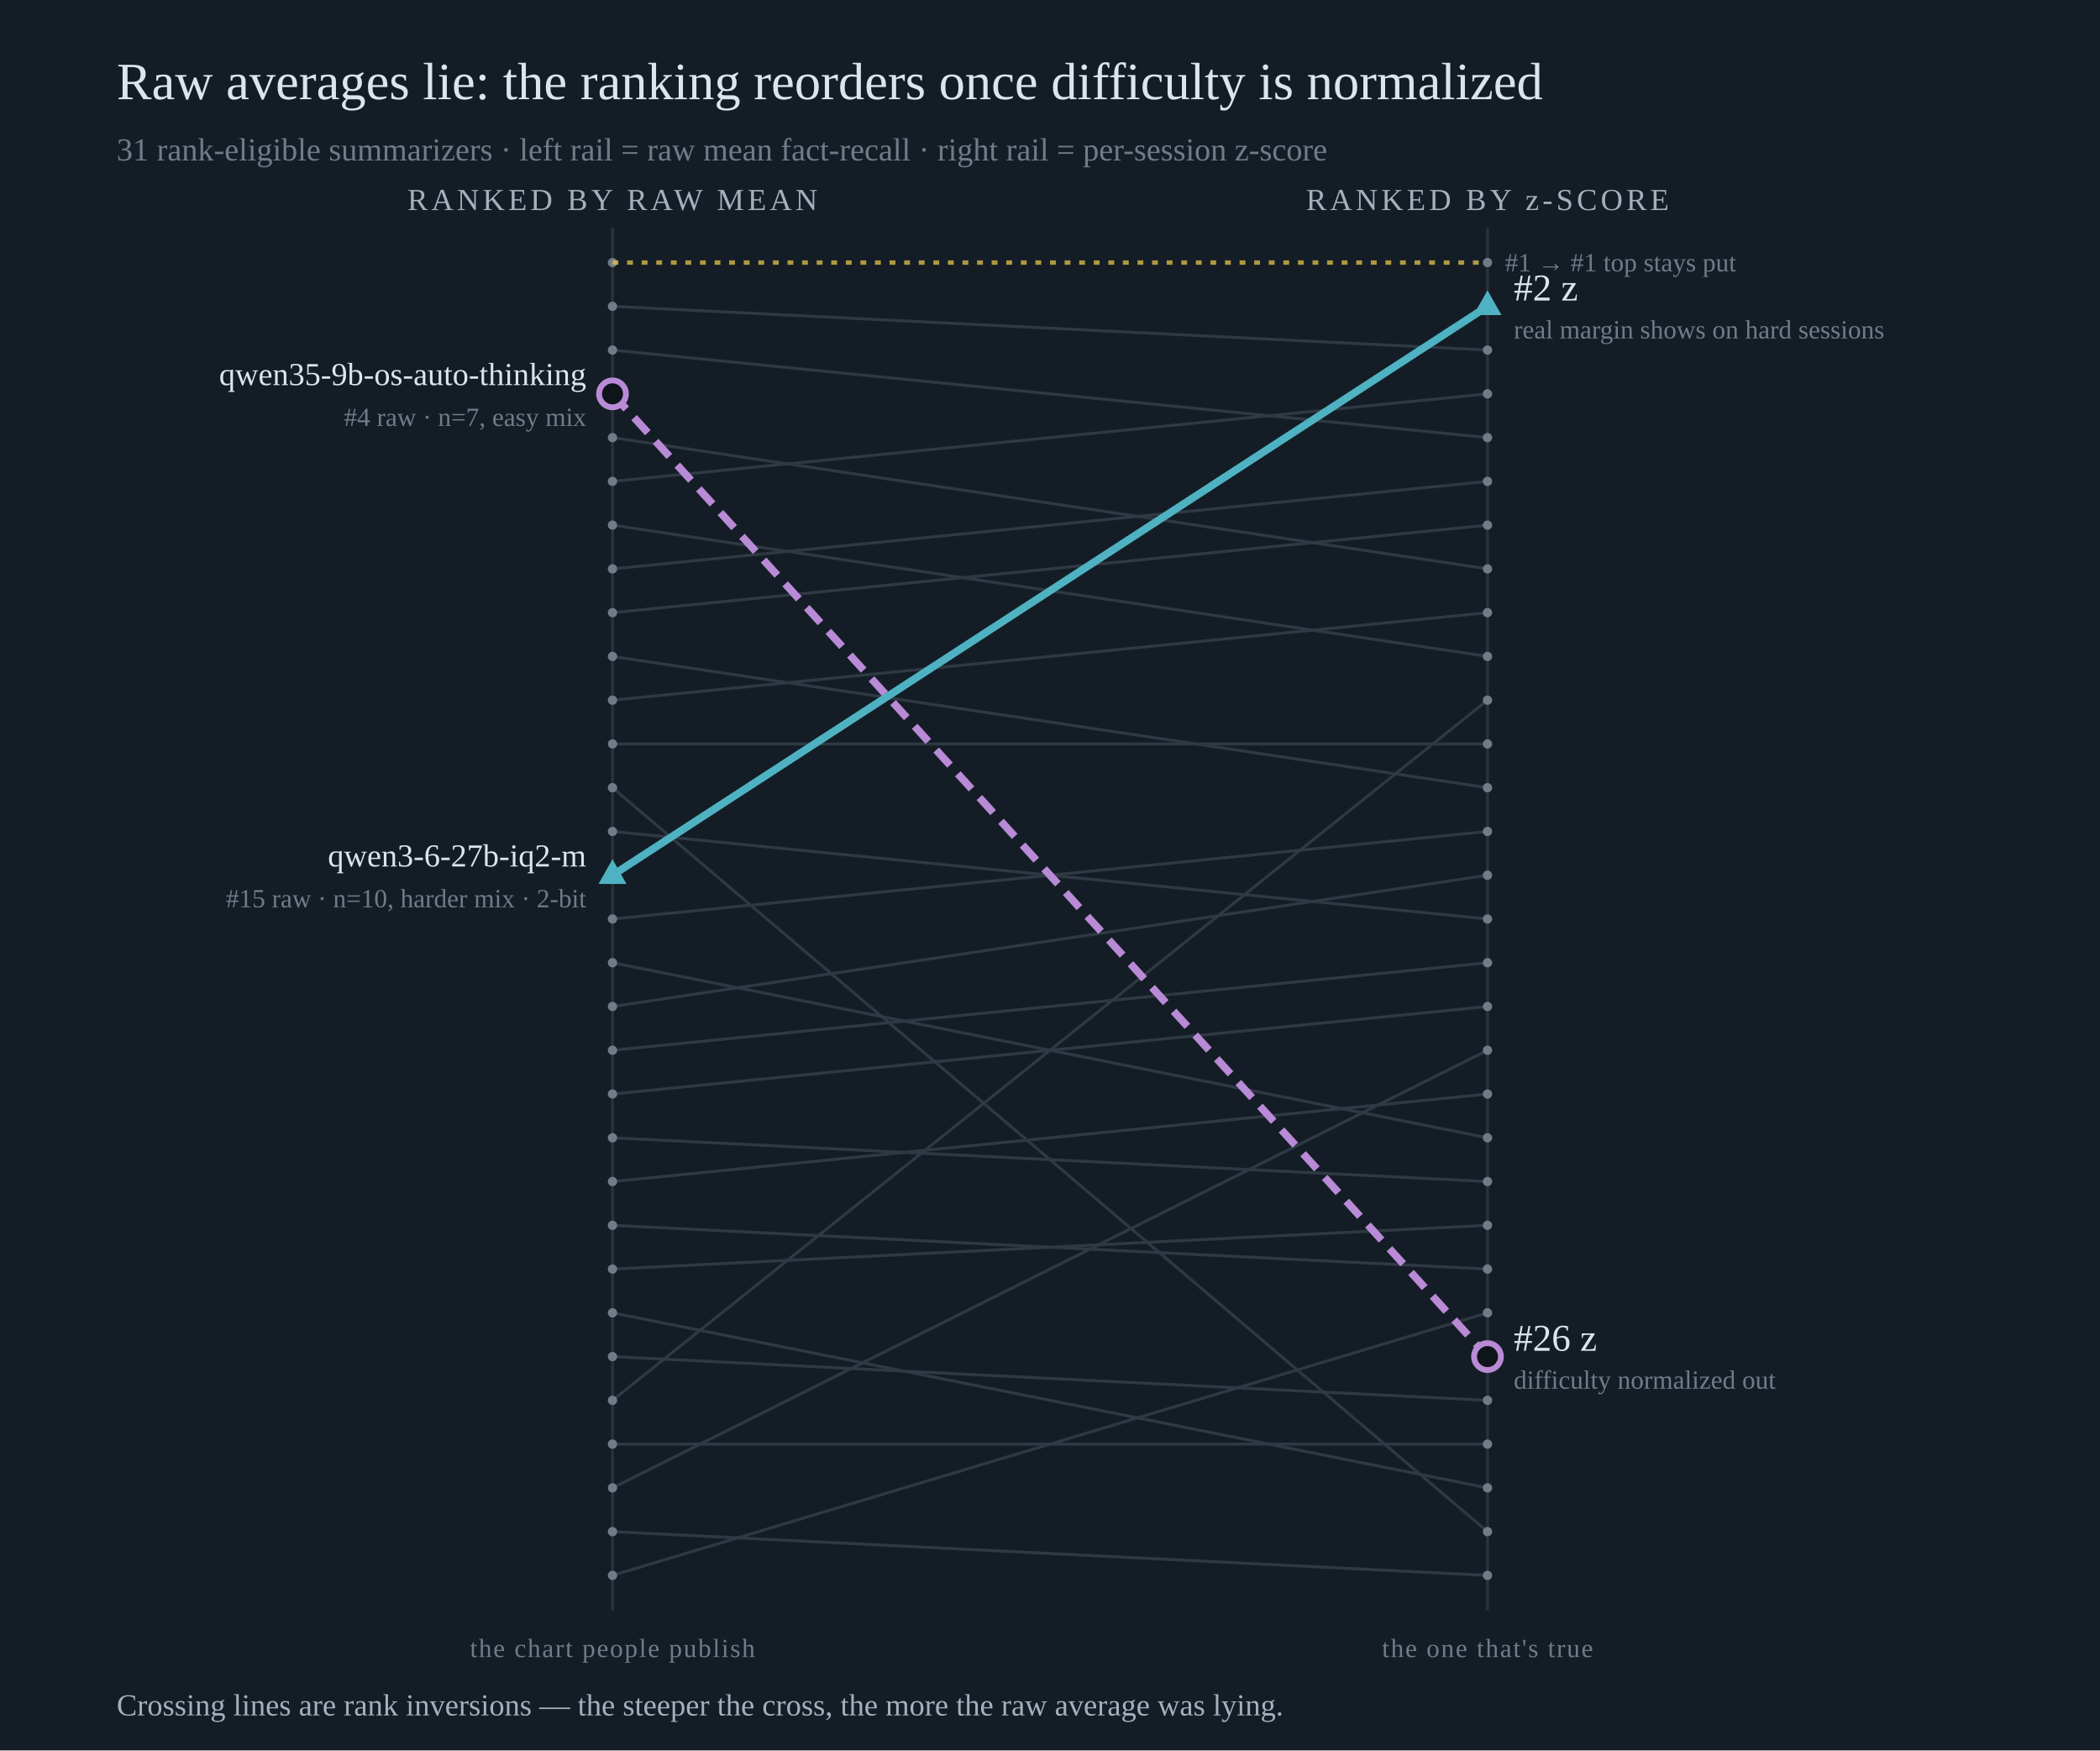
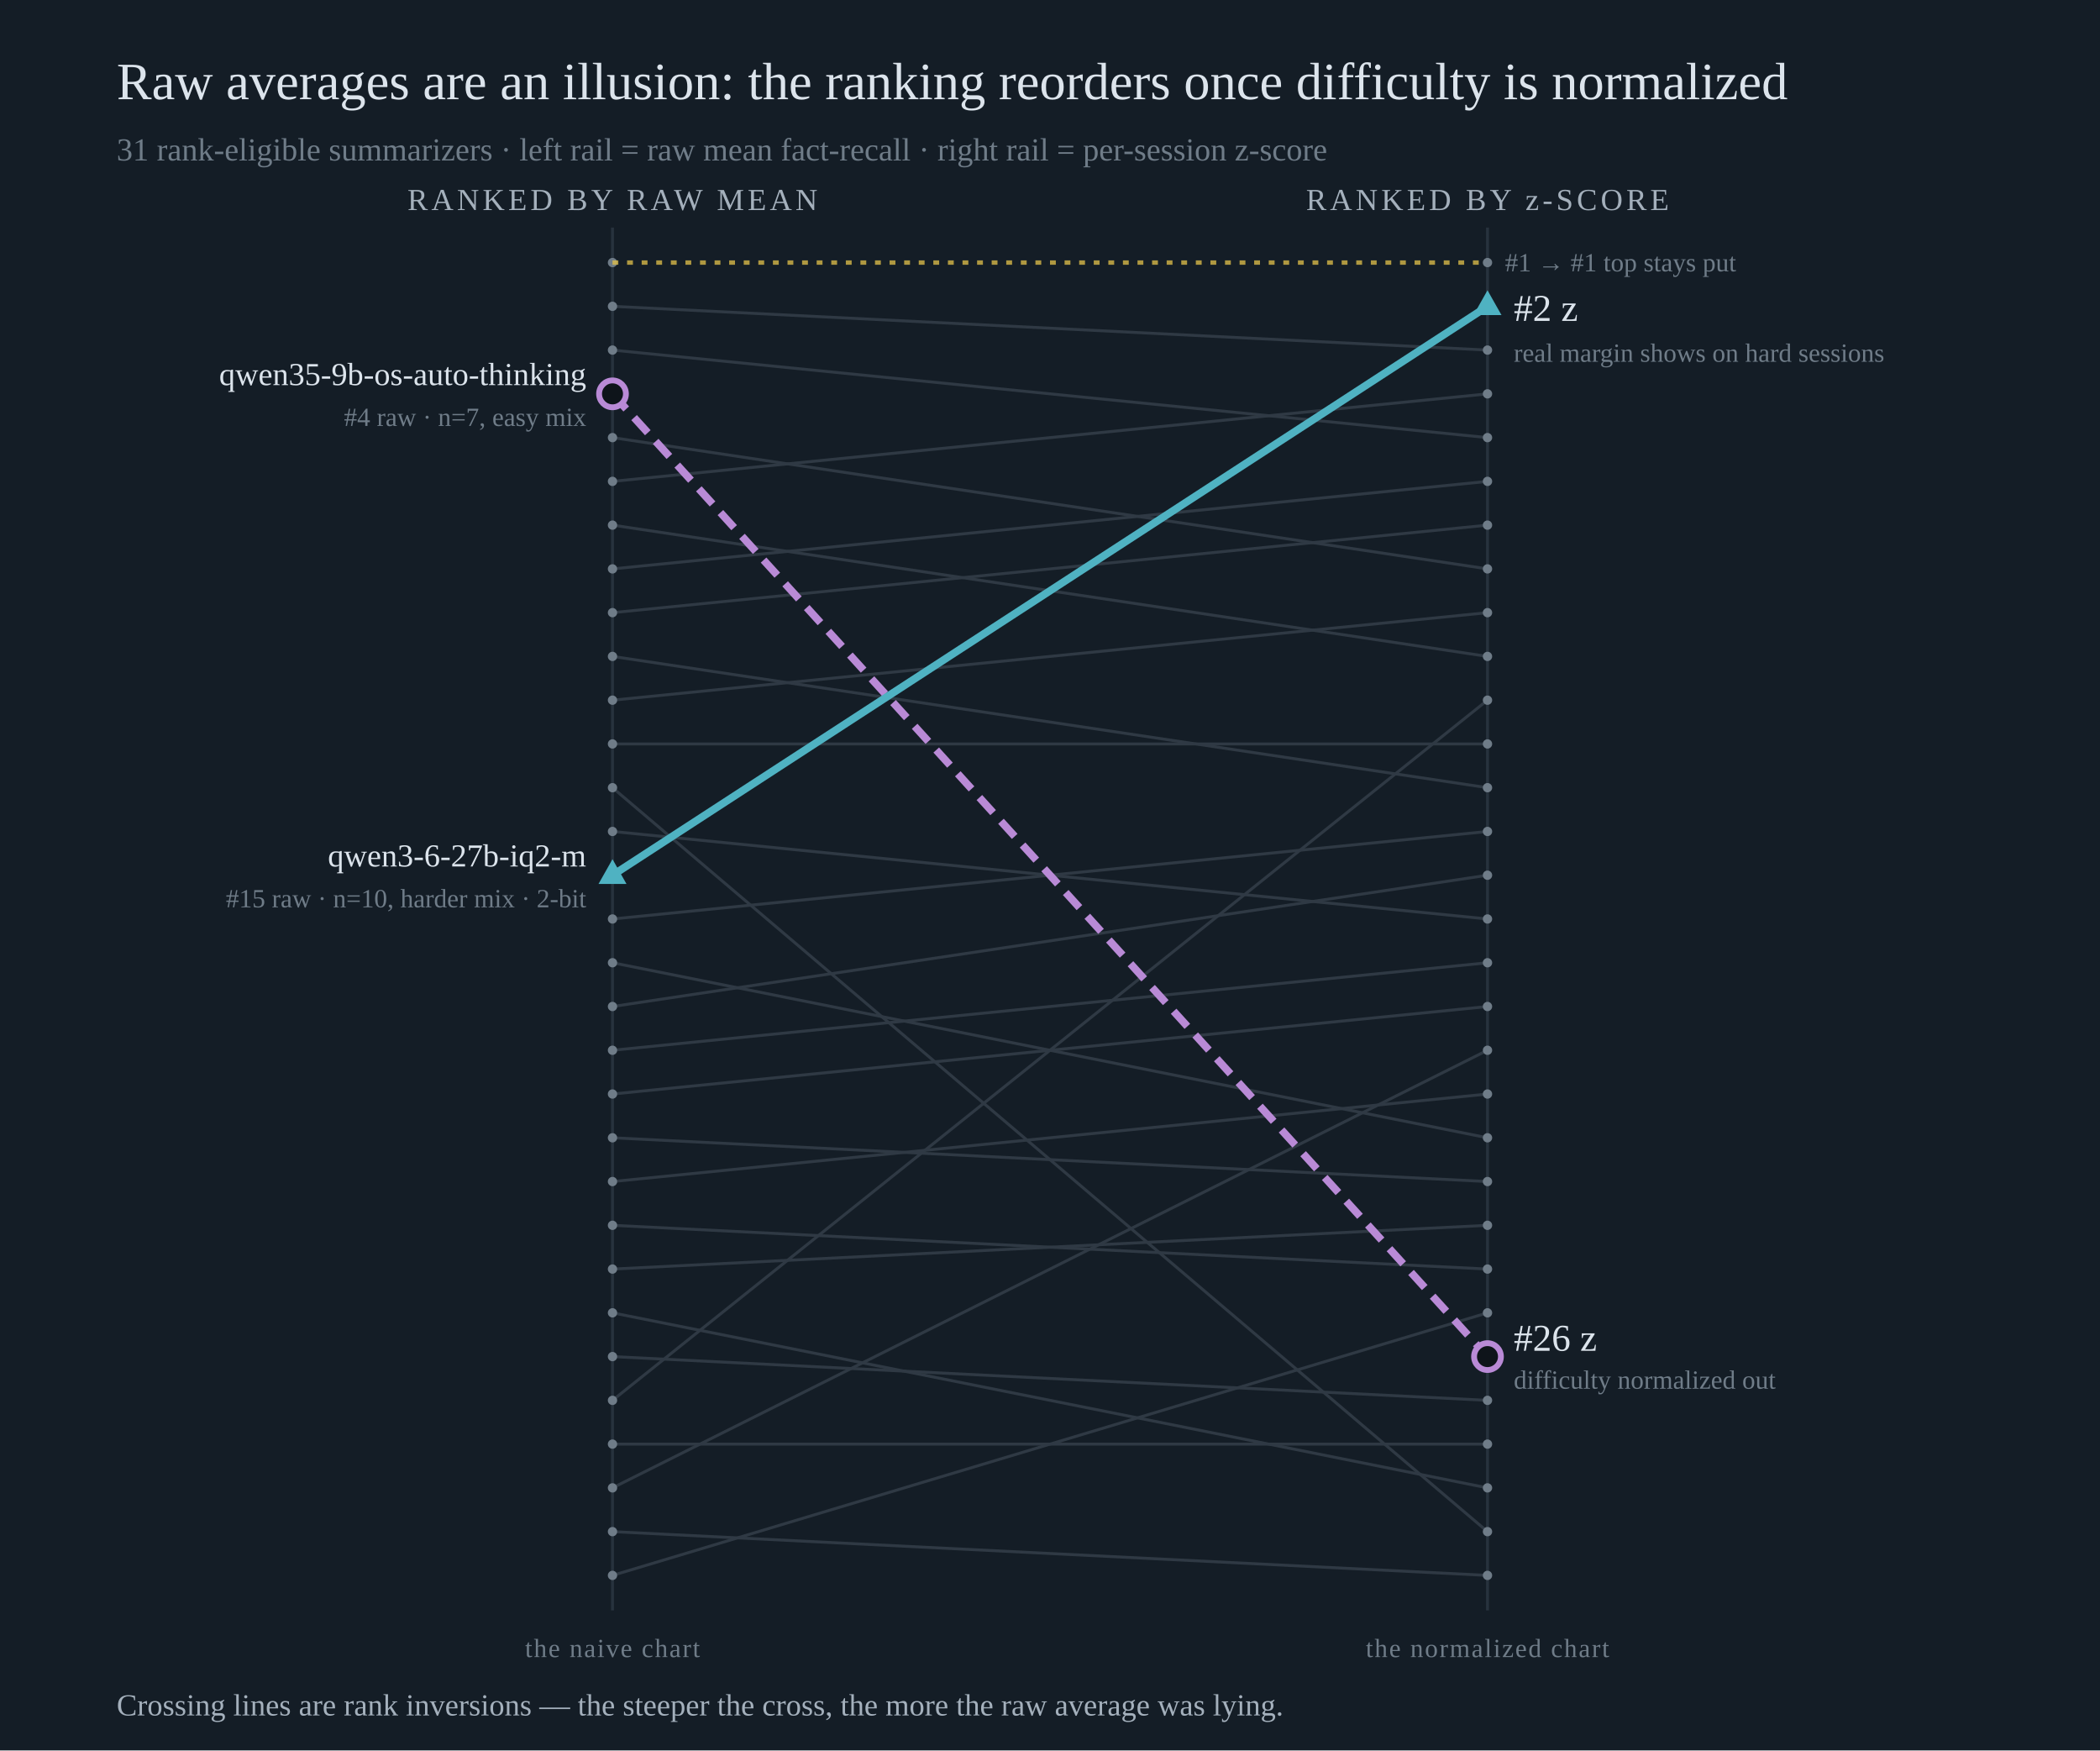
<svg xmlns="http://www.w3.org/2000/svg" viewBox="0 0 720 600" font-family="var(--font-mono,'JetBrains Mono',ui-monospace,Menlo,monospace)">
  <style>
    .ttl  { font-family: var(--font-serif,'Newsreader',Georgia,serif); }
    text  { fill: var(--ink,#DCE4EC); }
    .mut  { fill: var(--muted,#6F7C88); }
    .ink2 { fill: var(--ink2,#A4B0BC); }
  </style>
  <rect x="0" y="0" width="720" height="600" fill="var(--bg2,#141D26)" />
-   <text class="ttl" x="40" y="34" font-size="18">Raw averages lie: the ranking reorders once difficulty is normalized</text>
+   <text class="ttl" x="40" y="34" font-size="18">Raw averages are an illusion: the ranking reorders once difficulty is normalized</text>
  <text class="mut" x="40" y="55" font-size="11">31 rank-eligible summarizers · left rail = raw mean fact-recall · right rail = per-session z-score</text>
  <line x1="210" y1="78" x2="210" y2="552" stroke="var(--rule2,#27323D)" stroke-width="1" />
  <line x1="510" y1="78" x2="510" y2="552" stroke="var(--rule2,#27323D)" stroke-width="1" />
  <text x="210" y="72" text-anchor="middle" class="ink2" font-size="10.5" letter-spacing="1.2">RANKED BY RAW MEAN</text>
  <text x="510" y="72" text-anchor="middle" class="ink2" font-size="10.5" letter-spacing="1.2">RANKED BY z-SCORE</text>
-   <text x="210" y="568" text-anchor="middle" class="mut" font-size="9" letter-spacing="0.5">the chart people publish</text>
-   <text x="510" y="568" text-anchor="middle" class="mut" font-size="9" letter-spacing="0.5">the one that's true</text>
+   <text x="210" y="568" text-anchor="middle" class="mut" font-size="9" letter-spacing="0.5">the naive chart</text>
+   <text x="510" y="568" text-anchor="middle" class="mut" font-size="9" letter-spacing="0.5">the normalized chart</text>
  <g stroke="var(--muted,#6F7C88)" stroke-width="1" opacity="0.30" fill="none">
    <line x1="210" y1="105" x2="510" y2="120" />
    <line x1="210" y1="120" x2="510" y2="150" />
    <line x1="210" y1="150" x2="510" y2="195" />
    <line x1="210" y1="165" x2="510" y2="135" />
    <line x1="210" y1="180" x2="510" y2="225" />
    <line x1="210" y1="195" x2="510" y2="165" />
    <line x1="210" y1="210" x2="510" y2="180" />
    <line x1="210" y1="225" x2="510" y2="270" />
    <line x1="210" y1="240" x2="510" y2="210" />
    <line x1="210" y1="255" x2="510" y2="255" />
    <line x1="210" y1="270" x2="510" y2="525" />
    <line x1="210" y1="285" x2="510" y2="315" />
    <line x1="210" y1="315" x2="510" y2="285" />
    <line x1="210" y1="330" x2="510" y2="390" />
    <line x1="210" y1="345" x2="510" y2="300" />
    <line x1="210" y1="360" x2="510" y2="330" />
    <line x1="210" y1="375" x2="510" y2="345" />
    <line x1="210" y1="390" x2="510" y2="405" />
    <line x1="210" y1="405" x2="510" y2="375" />
    <line x1="210" y1="420" x2="510" y2="435" />
    <line x1="210" y1="435" x2="510" y2="420" />
    <line x1="210" y1="450" x2="510" y2="510" />
    <line x1="210" y1="465" x2="510" y2="480" />
    <line x1="210" y1="480" x2="510" y2="240" />
    <line x1="210" y1="495" x2="510" y2="495" />
    <line x1="210" y1="510" x2="510" y2="360" />
    <line x1="210" y1="525" x2="510" y2="540" />
    <line x1="210" y1="540" x2="510" y2="450" />
  </g>
  <g fill="var(--muted,#6F7C88)">
    <circle cx="210" cy="90" r="1.6" />
    <circle cx="210" cy="105" r="1.6" />
    <circle cx="210" cy="120" r="1.6" />
    <circle cx="210" cy="135" r="1.6" />
    <circle cx="210" cy="150" r="1.6" />
    <circle cx="210" cy="165" r="1.6" />
    <circle cx="210" cy="180" r="1.6" />
    <circle cx="210" cy="195" r="1.6" />
    <circle cx="210" cy="210" r="1.6" />
    <circle cx="210" cy="225" r="1.6" />
    <circle cx="210" cy="240" r="1.6" />
    <circle cx="210" cy="255" r="1.6" />
    <circle cx="210" cy="270" r="1.6" />
    <circle cx="210" cy="285" r="1.6" />
    <circle cx="210" cy="300" r="1.6" />
    <circle cx="210" cy="315" r="1.6" />
    <circle cx="210" cy="330" r="1.6" />
    <circle cx="210" cy="345" r="1.6" />
    <circle cx="210" cy="360" r="1.6" />
    <circle cx="210" cy="375" r="1.6" />
    <circle cx="210" cy="390" r="1.6" />
    <circle cx="210" cy="405" r="1.6" />
    <circle cx="210" cy="420" r="1.6" />
    <circle cx="210" cy="435" r="1.6" />
    <circle cx="210" cy="450" r="1.6" />
    <circle cx="210" cy="465" r="1.6" />
    <circle cx="210" cy="480" r="1.6" />
    <circle cx="210" cy="495" r="1.6" />
    <circle cx="210" cy="510" r="1.6" />
    <circle cx="210" cy="525" r="1.6" />
    <circle cx="210" cy="540" r="1.6" />
    <circle cx="510" cy="90" r="1.6" />
    <circle cx="510" cy="105" r="1.6" />
    <circle cx="510" cy="120" r="1.6" />
    <circle cx="510" cy="135" r="1.6" />
    <circle cx="510" cy="150" r="1.6" />
    <circle cx="510" cy="165" r="1.6" />
    <circle cx="510" cy="180" r="1.6" />
    <circle cx="510" cy="195" r="1.6" />
    <circle cx="510" cy="210" r="1.6" />
    <circle cx="510" cy="225" r="1.6" />
    <circle cx="510" cy="240" r="1.6" />
    <circle cx="510" cy="255" r="1.6" />
    <circle cx="510" cy="270" r="1.6" />
    <circle cx="510" cy="285" r="1.6" />
    <circle cx="510" cy="300" r="1.6" />
    <circle cx="510" cy="315" r="1.6" />
    <circle cx="510" cy="330" r="1.6" />
    <circle cx="510" cy="345" r="1.6" />
    <circle cx="510" cy="360" r="1.6" />
    <circle cx="510" cy="375" r="1.6" />
    <circle cx="510" cy="390" r="1.6" />
    <circle cx="510" cy="405" r="1.6" />
    <circle cx="510" cy="420" r="1.6" />
    <circle cx="510" cy="435" r="1.6" />
    <circle cx="510" cy="450" r="1.6" />
    <circle cx="510" cy="465" r="1.6" />
    <circle cx="510" cy="480" r="1.6" />
    <circle cx="510" cy="495" r="1.6" />
    <circle cx="510" cy="510" r="1.6" />
    <circle cx="510" cy="525" r="1.6" />
    <circle cx="510" cy="540" r="1.6" />
  </g>
  <line x1="210" y1="90" x2="510" y2="90" stroke="var(--cause,#E3C24A)" stroke-width="1.5" opacity="0.75" stroke-dasharray="2 3" />
  <text x="516" y="93" class="mut" font-size="9">#1 → #1  top stays put</text>
  <line x1="210" y1="135" x2="510" y2="465" stroke="var(--neg,#B98AD6)" stroke-width="2.6" stroke-dasharray="7 4" />
  <circle cx="210" cy="135" r="4.6" fill="var(--bg,#0E141A)" stroke="var(--neg,#B98AD6)" stroke-width="2" />
  <circle cx="510" cy="465" r="4.6" fill="var(--bg,#0E141A)" stroke="var(--neg,#B98AD6)" stroke-width="2" />
  <text x="201" y="132" text-anchor="end" font-size="11" fill="var(--neg,#B98AD6)">qwen35-9b-os-auto-thinking</text>
  <text x="201" y="146" text-anchor="end" class="mut" font-size="9">#4 raw · n=7, easy mix</text>
  <text x="519" y="463" font-size="13" fill="var(--neg,#B98AD6)">#26 z</text>
  <text x="519" y="476" class="mut" font-size="9">difficulty normalized out</text>
  <line x1="210" y1="300" x2="510" y2="105" stroke="var(--accent,#4FB2C2)" stroke-width="2.6" />
  <polygon points="210,294.5 205.2,303 214.8,303" fill="var(--accent,#4FB2C2)" />
  <polygon points="510,99.5 505.2,108 514.8,108" fill="var(--accent,#4FB2C2)" />
  <text x="201" y="297" text-anchor="end" font-size="11" fill="var(--accent,#4FB2C2)">qwen3-6-27b-iq2-m</text>
  <text x="201" y="311" text-anchor="end" class="mut" font-size="9">#15 raw · n=10, harder mix · 2-bit</text>
-   <text x="519" y="103" font-size="13" fill="var(--accent,#4FB2C2)">#2 z</text>
-   <text x="519" y="116" class="mut" font-size="9">real margin shows on hard sessions</text>
+   <text x="519" y="110" font-size="13" fill="var(--accent,#4FB2C2)">#2 z</text>
+   <text x="519" y="124" class="mut" font-size="9">real margin shows on hard sessions</text>
  <text x="40" y="588" class="ink2" font-size="10.5">Crossing lines are rank inversions — the steeper the cross, the more the raw average was lying.</text>
</svg>
